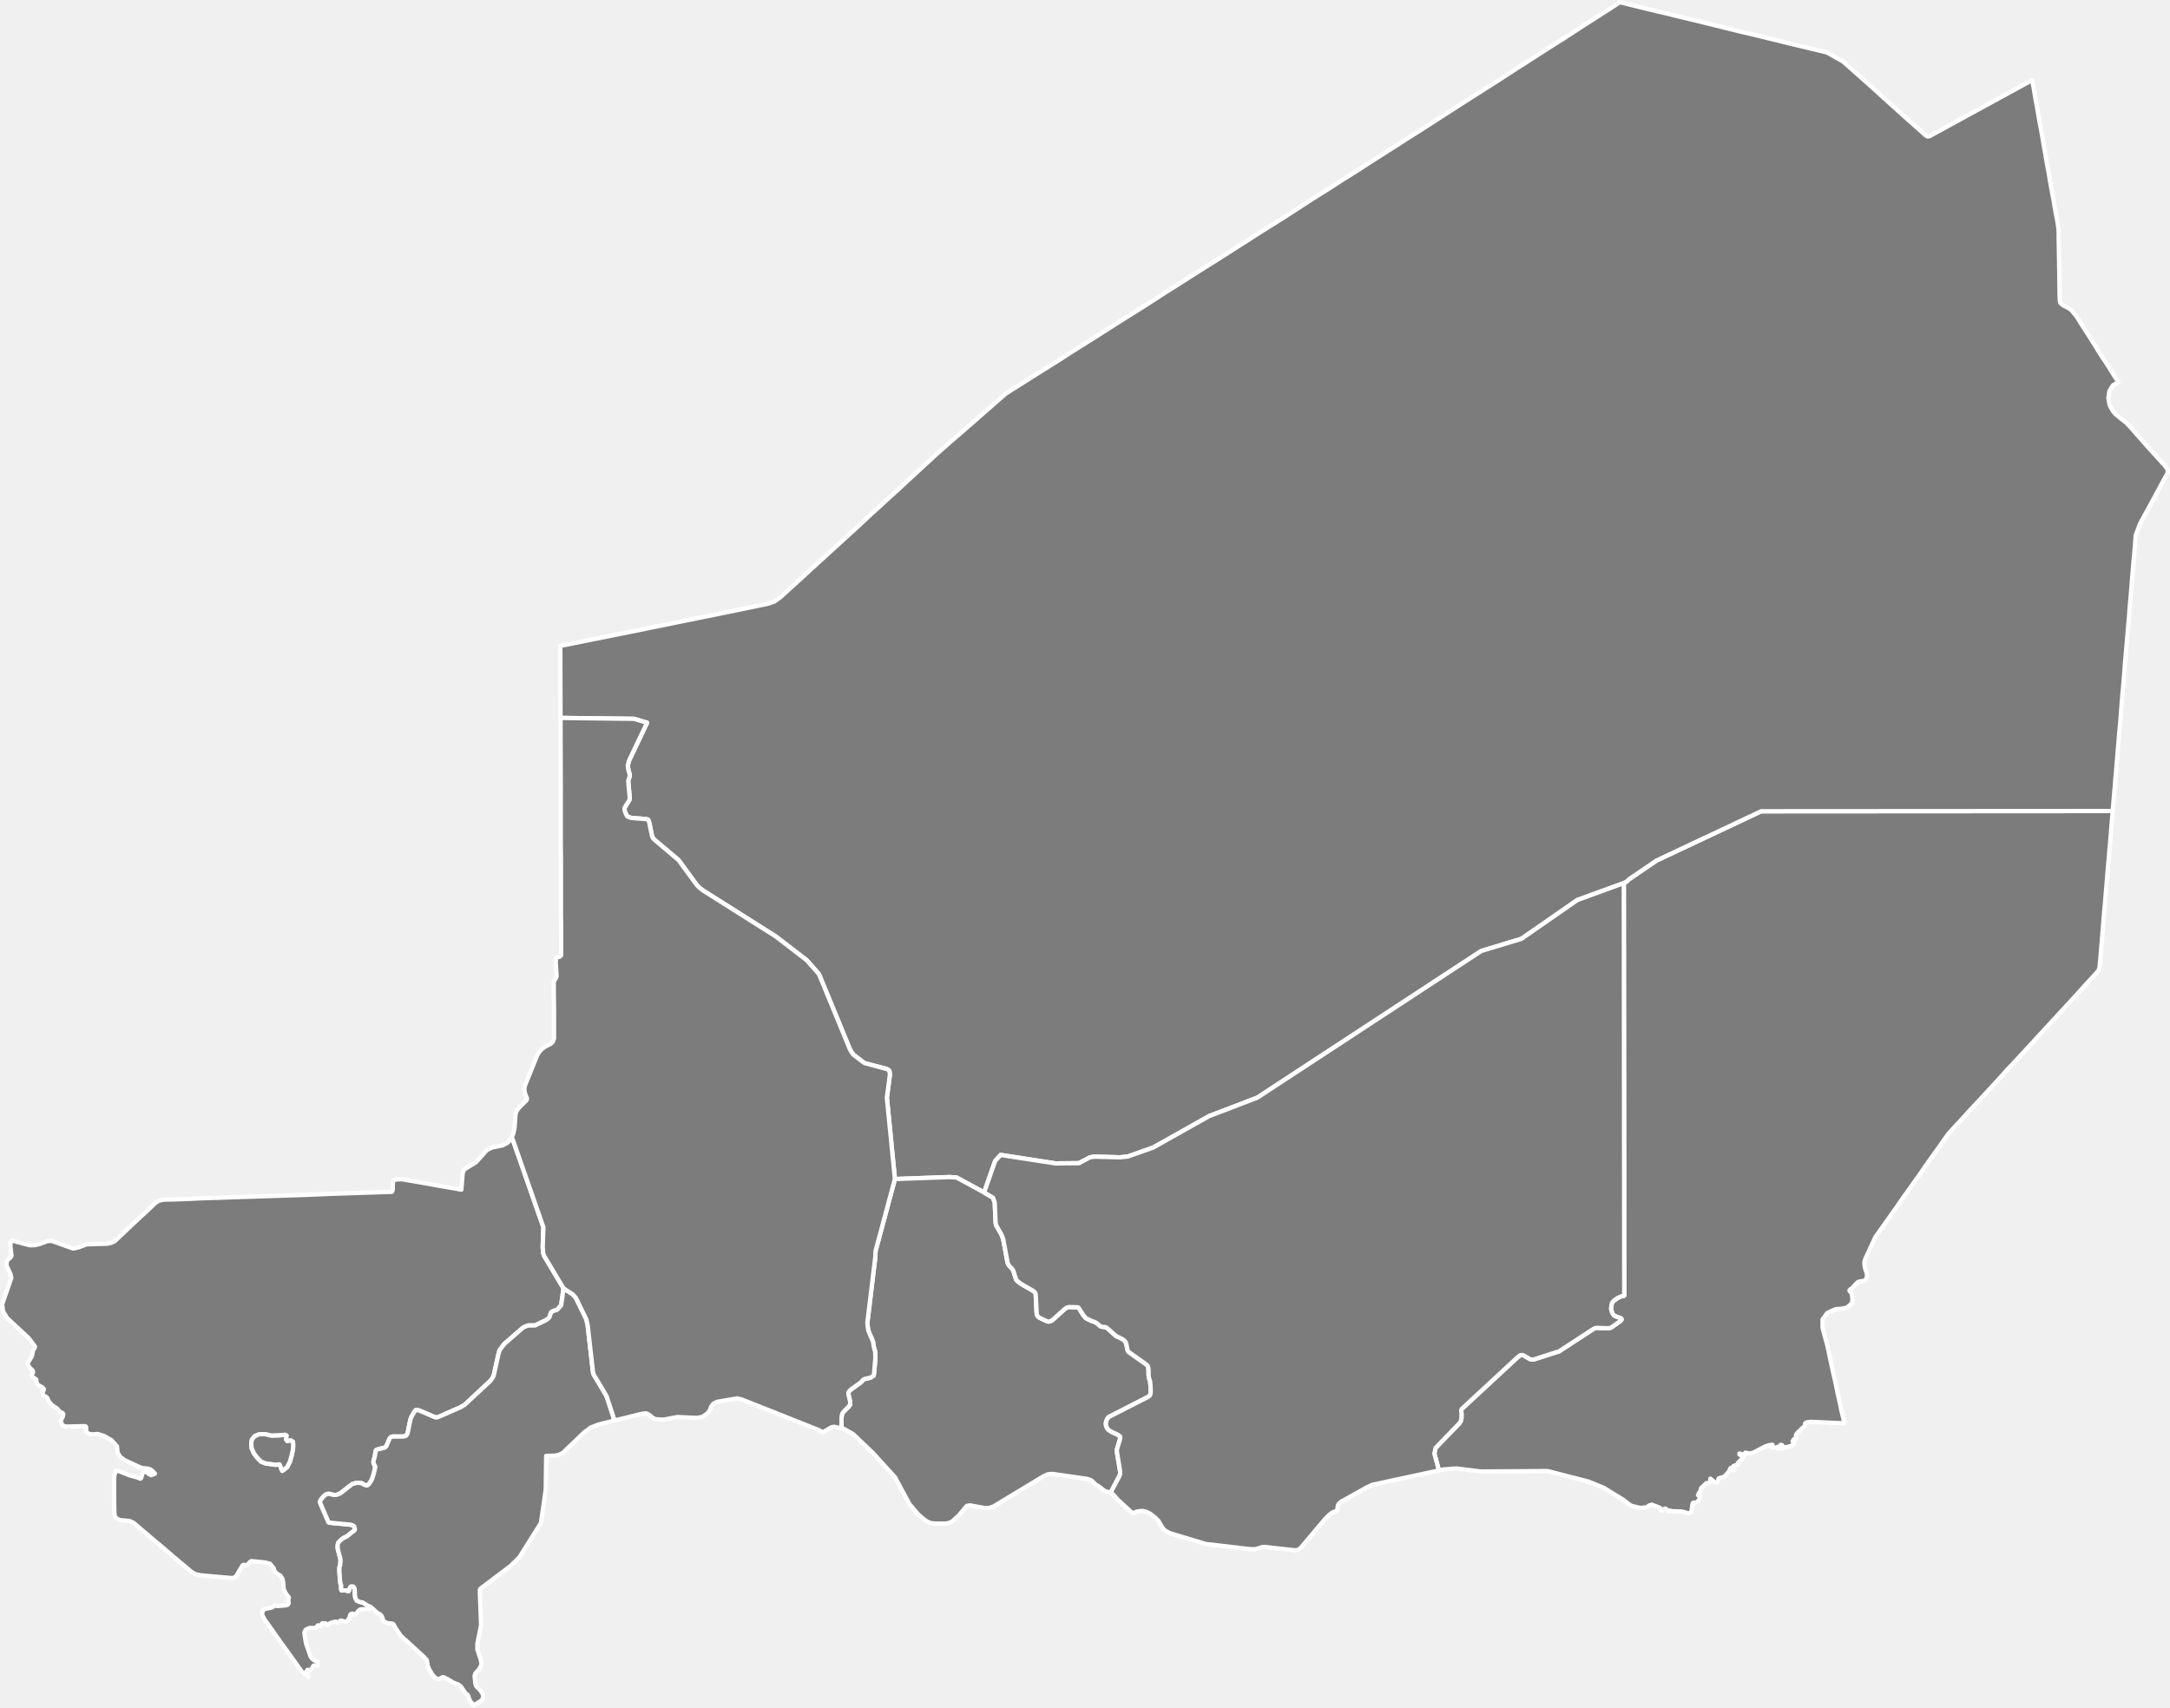
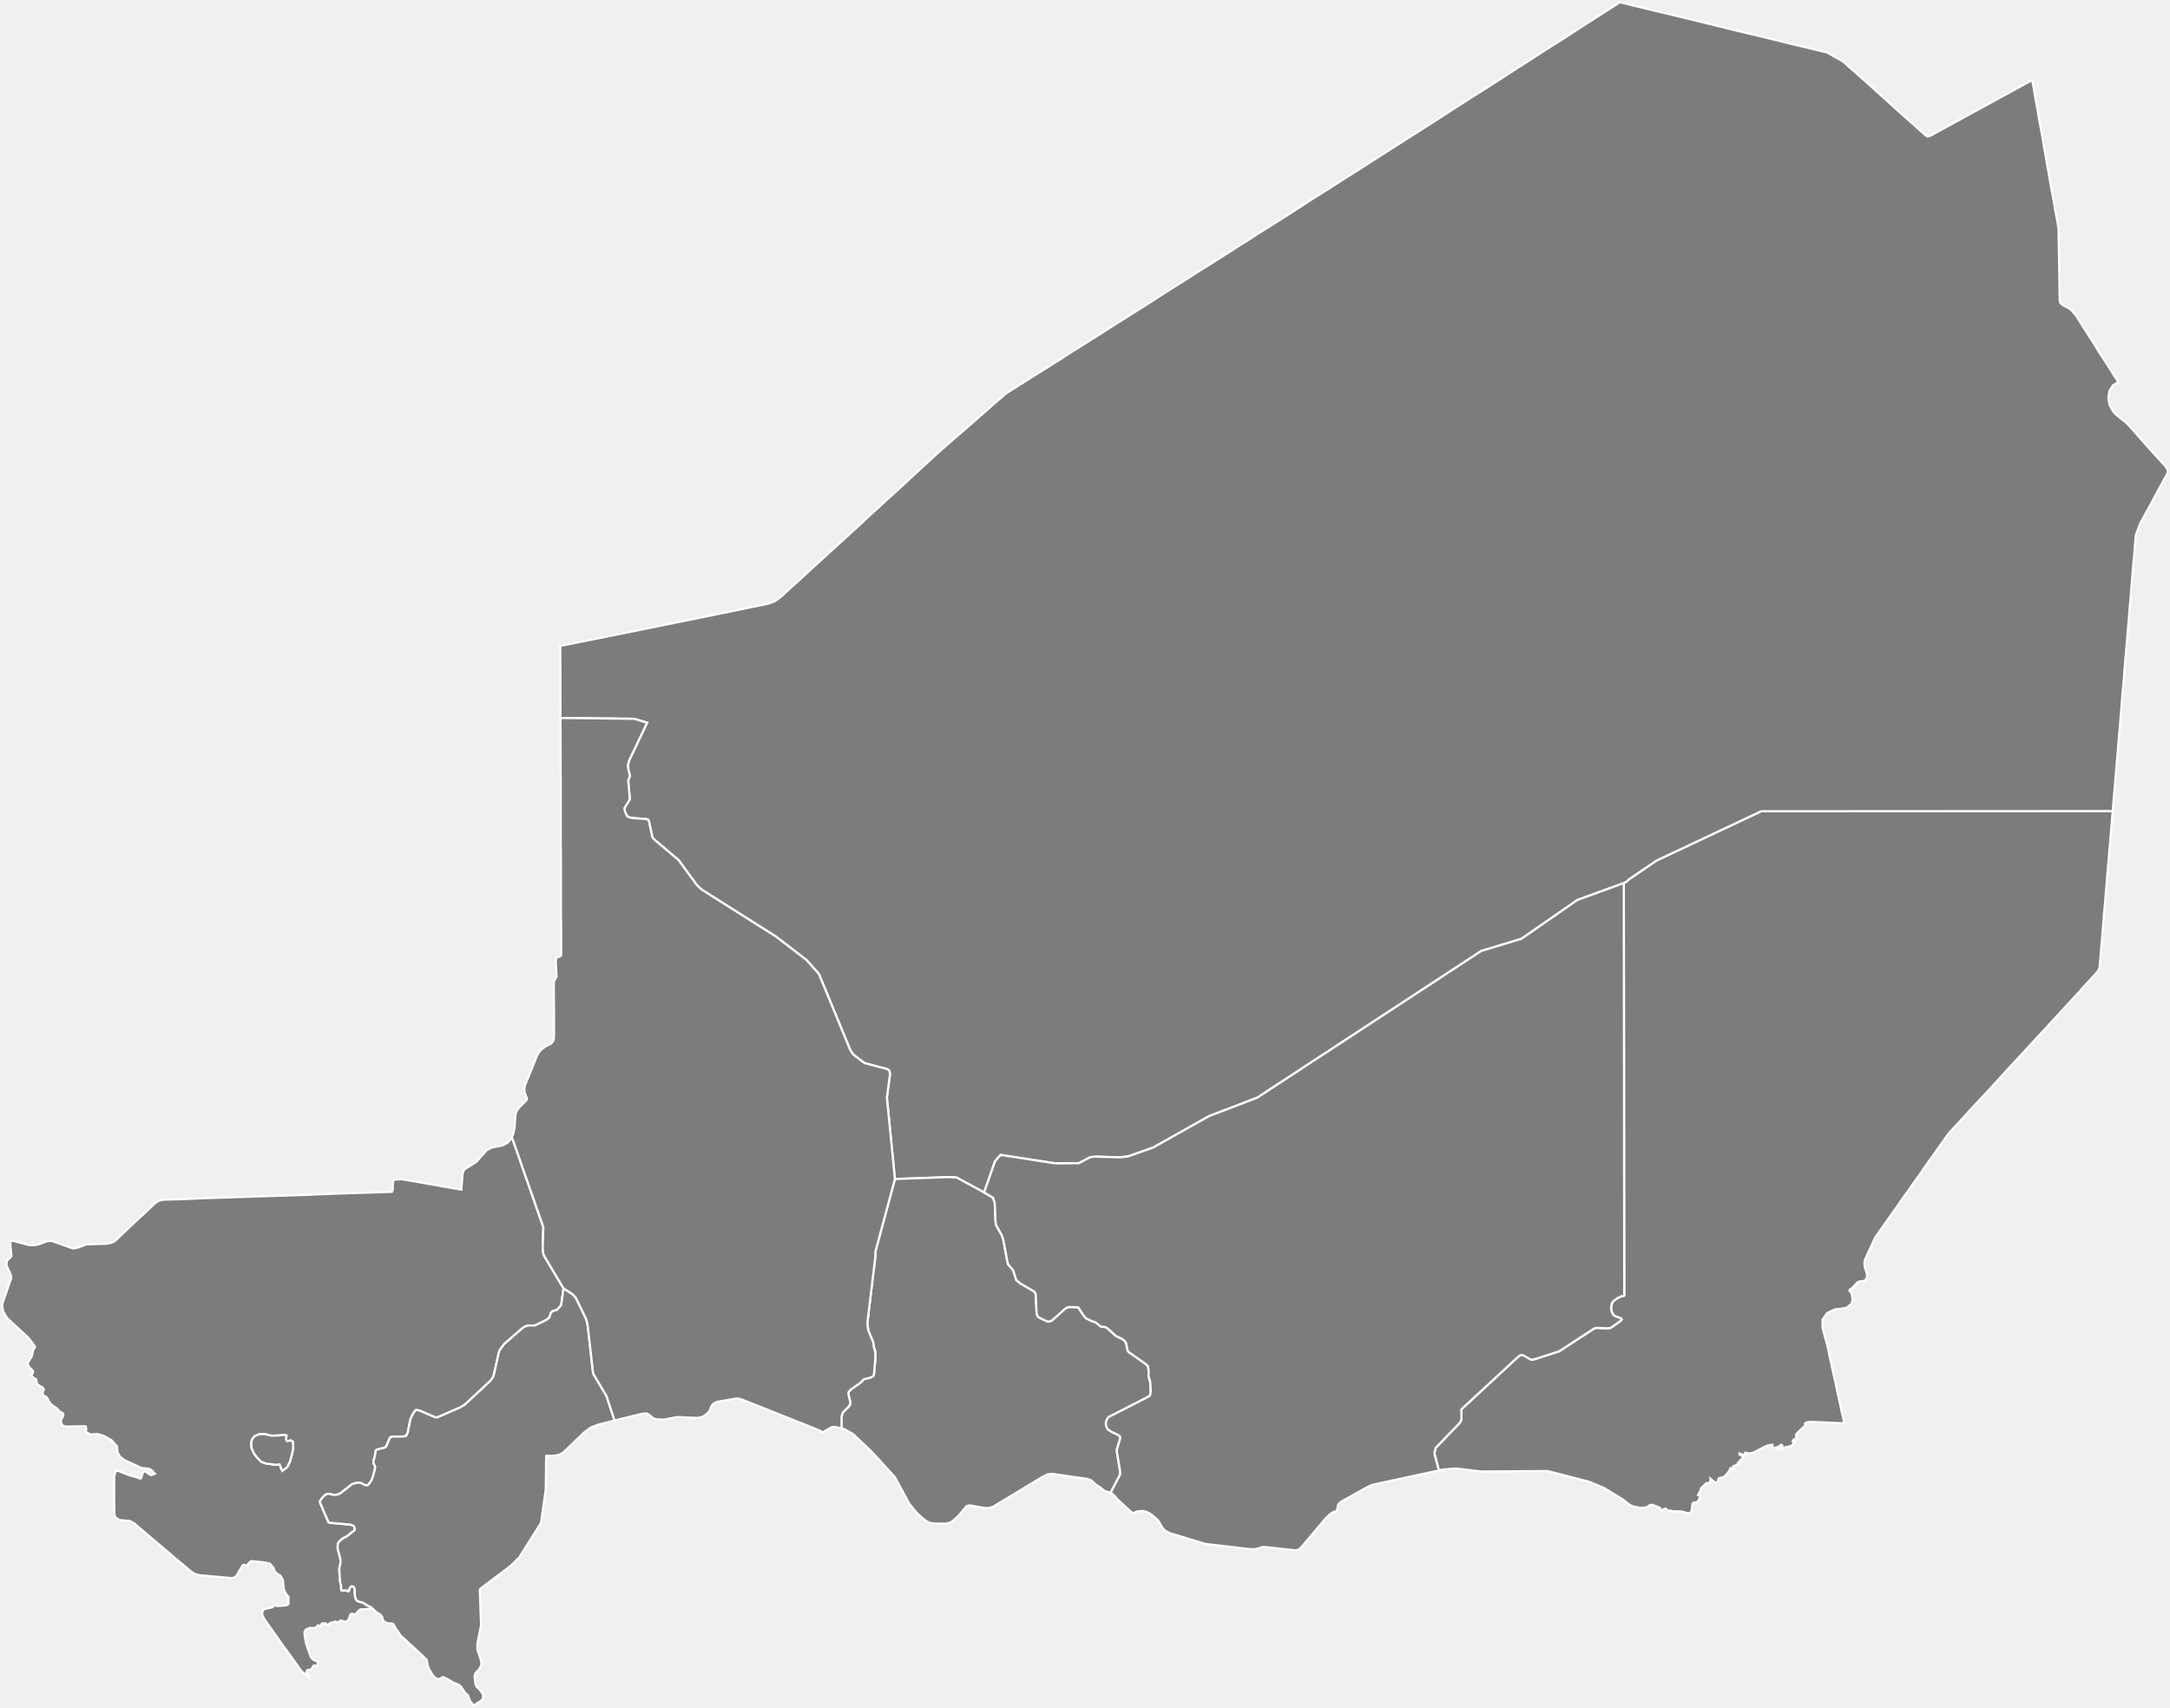
- <svg xmlns="http://www.w3.org/2000/svg" baseprofile="tiny" fill="#7c7c7c" height="787" stroke="#ffffff" stroke-linecap="round" stroke-linejoin="round" stroke-width="2" version="1.2" viewbox="0 0 1000 787" width="1000">
+ <svg xmlns="http://www.w3.org/2000/svg" baseprofile="tiny" fill="#7c7c7c" height="787" stroke="#ffffff" strokeLinecap="round" strokeLinejoin="round" strokeWidth="2" version="1.2" viewbox="0 0 1000 787" width="1000">
  <path d="M259.7 593.8l-1.1 7.8-1.9 2.1-1.7 0.5-0.6 0.3-0.5 0.5-0.7 2.1-0.8 0.8-1.1 0.7-4.8 2.3-0.5 0-1.7 0-0.9 0-0.6 0.2-1 0.4-0.9 0.5-8.6 7.5-1.9 2.6-0.3 0.6-0.3 1-2.2 9.9-0.5 1.3-1.2 1.6-11.7 10.9-2 1.2-10.5 4.6-0.8 0.1-0.9-0.3-6.5-2.8-1-0.3-0.9 0-0.6 0.7-1.2 2-0.7 1.7-1.1 5.5-0.3 1-0.5 0.9-0.9 0.3-1 0.1-4.4 0-0.4 0.1-0.6 0.3-0.5 0.8-1.3 3.1-0.6 0.7-0.9 0.3-1.8 0.4-1.3 0.4-0.3 0.3-0.1 0.4-0.2 1.3-0.3 1.5-0.4 1.4-0.1 0.7 0 0.4 0.1 0.3 0.6 1.2 0.1 0.4 0 0.3-0.7 3-0.9 2.7-1.2 1.8-0.4 0.4-0.4 0.3-0.4 0-0.4-0.1-0.7-0.2-0.8-0.5-0.4-0.2-1.3-0.2-0.8 0-2.2 0.6-5.5 4.3-0.3 0.1-0.6 0.3-0.7 0.2-0.4 0.1-0.8 0-0.7-0.1-1.5-0.4-0.3 0-0.5 0-0.5 0.2-0.8 0.4-0.6 0.6-0.8 0.9-0.4 0.6-0.3 0.5-0.1 0.4 0 0.3 0.1 0.4 3.8 8.8 0.2 0.1 0.3 0.1 9.6 0.9 1 0.3 0.7 0.5 0.3 1.1 0 0.5-0.3 0.4-1 0.7-2.2 1.8-0.3 0.2-1.5 0.7-0.9 0.7-0.9 0.8-0.4 0.5-0.2 0.4-0.1 0.4-0.1 0.8 0 0.8 0.1 0.8 1.1 4.1 0.1 0.8 0 0.8-0.1 1.3-0.4 1.4 0 1.7 0.3 4.4 0.2 1.3 0.3 0.7 0 1.8 0.2 0.6 2.5 0 0.1 0.2 0.3 0.2 0.4-0.1 0.2-0.5 0.1-0.4 0.2-0.4 0.2-0.5 0.3-0.3 0.6-0.1 0.6 0.2 0.4 0.6 0.2 0.9 0 1.6 0.2 1.9 0.7 1.4 1.4 0.6 1.4 0.3 2.2 1.4 1.4 0.6-0.7 1-1.5 0-0.7 0.1-1.3 0-0.6 0.1-0.7 0.5-1 1.2-0.6 0.5-0.6 0.1-0.7-0.4-0.7 0.2-0.3 0.4-0.2 0.5-0.1 0.5-0.2 0.5-0.9 1.4-0.6 0.3-2.2-0.6-0.4 0.1-0.8 0.6-0.4 0.2-0.3-0.1-0.5-0.3-0.3 0-2.2 0.6-0.3 0.2-0.6 0.5-0.3 0.2-0.5 0.1-0.2-0.3-0.1-0.4-0.2-0.1-0.7 0-0.6-0.1-0.5 0.2-0.3 0.8-0.3 0.6-0.3-0.1-0.4-0.4-0.5-0.1-0.3 0.3-0.5 0.7-0.2 0.2-0.8 0-1.4 0-0.9 0.1-1.5 0.7-0.6 1.1 0.1 1.5 0.6 3.6 2.1 6.1 0.4 0.6 0.4 0.5 0.7 0.6 0.7 0.3 0.6 0.1 0.4 0.3 0.1 0.8 0 1.1-0.5 0.1-0.7-0.2-0.6 0-0.4 0.5-0.5 0.9-0.5 0.5-0.5 0.2-0.6-0.1-0.5 0.1-0.4 0.9 0.1 0.7 0.7 1.1 0.2 0.6-3.3-2.8-5-7-4.5-6.2-4.7-6.7-2.7-3.8-1.2-2.2 0.2-1.9 0.9-0.8 3.6-0.8 0.3-0.2 0.5-0.6 0.4-0.2 0.2 0 0.7 0.4 0.3 0 3.7-0.3 1-0.3 0.4-0.6-0.1-1.5 0-0.3 0.2-0.7 0-0.2-0.3-0.5-0.8-0.9-0.3-0.5-0.5-1-0.4-0.8-0.4-3.9-0.2-0.9-0.5-0.8-0.5-0.8-1.2-0.7-0.7-0.5-0.6-0.7-0.3-0.4-0.3-1.2-1.7-2-2.5-0.6-6.1-0.6-0.6 0.4-1.1 1.2-0.7 0.4-0.5-0.1-0.4-0.2-0.5 0.1-0.3 0.3-0.5 0.9-1 1.6-0.7 1.3-0.7 1.1-1.1 0.7-1.1 0.1-8-0.7-6.5-0.6-2.1-0.5-1.7-1-4.4-3.7-3.5-2.9-5.1-4.4-6.3-5.3-7.4-6.3-1.9-0.9-4.5-0.4-1.8-1-0.6-1.1-0.1-1.2-0.1-5.3 0-6.1 0-5.5 0.8-2.6 1.3 0.2 5.1 2 3.4 0.9 1.4 0.6 0.4-0.2 0.7-2.2 0.3-0.7 0.3-0.3 1.1 0.3 1.1 0.9 1.2 0.6 1.7-0.7-1.2-1.3-1-0.7-1-0.3-2.7-0.3-1.1-0.4-6.9-3.2-2.1-1.5-1.2-2-0.3-2.9-2.5-2.8-3.5-2-2.9-0.9-2.3 0.2-1.2-0.1-1.2-0.6-0.8-0.7 0-0.4 0.2-0.3 0-0.2 0-0.4 0-0.5-0.2-0.5-0.6-0.1-8.4 0.2-1.7-0.5-0.8-1.7 0.2-1 0.7-1.3 0.3-1.2-0.4-0.6-1.2-0.5-0.7-0.8-0.7-0.8-2.1-1.4-0.9-0.9-0.8-1.1-0.5-1.2-0.5-0.6-1.4-0.8-0.3-0.5-0.1-0.7 0.5-1.2 0.1-0.5-0.7-0.8-1.1-0.6-1.1-0.7-0.5-1.1-0.1-1.2-0.7-0.5-0.8-0.5-0.6-0.6 0-0.6 0.6-1 0-0.5-0.2-0.5-0.4-0.4-0.4-0.3-0.4-0.4-0.8-1.2-0.3-0.8 0.3-0.7 1.5-2.4 0.3-0.8 0.4-2 0.2-0.6 0.6-0.8 0.1-0.5-0.2-0.4-2.7-3.6-9.9-9.2-1.9-3.1-0.4-3.3 4.2-12.1-0.4-1.9-1.8-3.8 0.1-1.9 0.7-1 0.9-0.7 0.6-0.9-0.2-1.5-0.3-3.2 0-1.7 0.5-0.7 8.3 2.2 2.2 0 2-0.4 4.1-1.5 1.9-0.1 9.8 3.5 0.9-0.1 1.7-0.4 1.8-0.7 1.9-0.7 9.6-0.3 1.7-0.4 1.6-0.7 5.3-5 4.1-3.9 5.1-4.7 4.2-4 1.7-1.1 2.2-0.5 4.6-0.1 6.1-0.2 6.1-0.3 6.1-0.2 6.1-0.2 12.2-0.4 6.1-0.2 6.1-0.2 6.1-0.2 6.1-0.2 12.1-0.5 6.1-0.2 6.1-0.2 6.1-0.2 9.2-0.3 0.4-0.9 0-2.4 0.1-1.2 0.2-0.7 0.4-0.3 1.1-0.2 2.4-0.1 7.6 1.3 11.8 2.1 6.5 1.1 0.4 0.1 1.1 0.2 0.6-7.5 0.7-1.8 5.5-3.4 4.9-5.5 2.3-1.2 5-1 2.4-1.3 1.6-1.9 0.2-0.4 0.5 0.9 14.1 40.4-0.3 9.1 0.2 2.8 0.5 1.4 8.9 14.9z m-137.6 67.2l-2.5 0-2.2 0.9-1.3 1.6-0.3 1.5 0.1 2.3 1.1 2.5 1.5 2 1.9 1.9 2.1 0.8 2.4 0.3 2 0.3 1.9-0.2 0.4 0.8 0.4 1.2 0.5 1 1.3-1 1-0.8 1.2-2.5 0.8-2.8 0.6-2.7 0.1-1.9-0.1-1.7-1-0.6-1.6 0.3-0.6-0.7 0.2-1.9-0.6-0.3-2.9 0.3-3.4 0.1-3-0.7z" id="NER4859" name="Tillabéri">
 </path>
  <path d="M973.6 373.8l-1.3 15.8-0.3 3-0.2 3-0.3 3-1.5 18.2-0.3 3-1.2 15.1-0.3 3-0.2 3-0.3 3-0.1 1.7-0.4 1.4-0.9 1.2-5.7 6.2-3.5 3.9-7.1 7.7-3.5 3.8-7.1 7.7-7.1 7.7-3.5 3.8-3.6 3.8-3.5 3.9-3.5 3.8-7.1 7.7-3.6 3.8-2.4 2.7-3.7 4-3.4 3.7-1.8 2.5-1.9 2.7-1.9 2.7-3.8 5.3-1.9 2.7-1.8 2.7-1.9 2.6-3.8 5.4-1.9 2.6-3.7 5.4-1.9 2.6-1.9 2.7-1.9 2.7-3.7 5.2-1.6 3.5-3 6.5-0.4 1.3 0 1.4 0.2 1.3 0.9 2.8 0.1 1.3-0.6 1.5-0.9 0.6-1.3 0.1-1.2 0.3-0.6 0.4-2.1 2.3-1.2 0.9-0.2 0.3 0.1 0.4 0.6 0.6 0.3 0.4 0.4 2.5-0.1 1.2-0.5 1.2-2.1 1.7-2.5 0.5-2.6 0.2-2.3 1-1.6 0.8-2.1 2.9 0 3.9 1.2 4.5 0.9 3.3 0.7 3 0.4 2.1 0.9 4.1 0.9 4.2 0.5 2 0.9 4.2 0.4 2.1 1.4 6.2 0.4 2.1 0.5 2 0.5 2.1 0.4 2.1-15.6-0.7-1.9 0.3-0.6 0.5 0.1 1.1-1 0.7-2.5 2.4-0.5 0.6-0.3 0.6 0 0.3 0.3 0.4 0.1 0.4-0.2 0.5-0.4 0.1-0.4 0-0.3 0.1-0.6 0.9 0.1 0.3 0.9 0.1-1.1 1.5-1.5 0.6-1.7 0.3-1.7 0.8 0.2-0.6 0.1-0.6-0.1-0.5-0.6-0.2-0.4 0.3-0.4 1.1-0.5 0.5 0-0.7 0-0.3-1.1 0.4-1.1 0-0.8-0.2 0.4-0.7 0-0.4-1.7 0.2-1.7 0.6-5.6 2.9-1.8 0.3-1.7-0.4-0.3 1-0.6 0.1-0.8-0.4-1-0.3 0 0.5 0.6 0.2 0.4 0.2 0.4 0.4 0.4 0.5-0.8 0.7-1.8 2 0 0.2 0.1 0.5-0.1 0.2-0.2 0-0.5 0-0.5 0.1-0.8 0.3-0.2 0.3 0.3 0.7 0.4 0.5 0 0.3-0.9 0.1-0.1-0.3-0.4-0.4-0.4-0.3-0.1 0.2-0.1 0.1-0.4 1.1-1.7 2-1 0.8-1.4 0.3-0.8 0.3-0.4 1.5-0.6 0.4-0.9-0.2-0.6-0.5-0.6-0.5-0.7-0.6 0 1.1-0.2 0.4-0.4 0.4-0.4 0.3-0.5 0.2-0.2-0.4-0.3 0.2-2.3 2.2-0.2 1.1-0.8 1.2-0.4 0.9 1 0.4-0.4 1.4-0.4 0.7-0.5 0.6-0.5 0.2-1.4 0.2-0.3 0.3-0.5 3.4-0.3 0.8-0.9 0.4-1-0.2-1.2-0.4-1.5-0.3-3.9-0.1-1.1-0.3-0.6 0.4-0.4-0.4-0.5-0.5-0.6-0.4-0.6 0.1-0.4 0.3-0.3 0.3-0.2 0.2-0.5-0.1-0.1-0.2-0.1-0.4-0.2-0.4-0.7-0.4-3.2-1.2-1.1 0.3-1.3 0.9-0.9 0.1-2.1 0.2-3.7-0.9-1.2-0.6-2.9-2.3-8.8-5.4-7-2.9-19-4.9-30.8 0.2-11.4-1.4-6.1 0.5-1.7 0.4-0.2-0.3-2-7.5 0.2-1 0.4-1.6 11-11.4 0.4-0.7 0.3-0.5 0.1-0.5 0.1-0.8 0-1.7-0.1-1.3 0-0.6 0.3-0.5 25.7-23.8 1.2-0.9 0.9-0.1 0.8 0.3 2.6 1.5 0.7 0.3 0.6 0 0.8-0.1 11.5-3.7 15.8-10.3 0.8-0.4 0.7-0.1 5.2 0.2 0.8-0.1 0.9-0.4 4.2-3 0.4-0.6-0.3-0.5-2.5-0.9-0.8-0.4-0.4-0.6-0.4-0.7-0.3-1-0.2-0.9 0.2-1.5 0.2-0.9 0.4-0.7 0.6-0.6 1.7-1.2 1.8-0.8 1.1-0.2 0.1-0.1-0.2-190.1 1.3-0.7 1-1 12.8-8.7 48.2-22.7 161.4-0.1 0.6 0z" id="NER796" name="Diffa">
 </path>
  <path d="M973.6 373.8l-0.6 0-161.4 0.1-48.2 22.7-12.8 8.7-1 1-1.3 0.7-21.4 7.8-25.8 17.9-18.5 5.6-103.2 67.6-22.2 8.5-25.8 14.5-11.6 4.1-3.7 0.4-11.5-0.3-1.2 0.1-1.3 0.3-4.9 2.6-10.8 0.1-25.3-3.9-2.5 2.8-5.1 14.5-12.7-6.9-3.3-0.2-25.1 0.9-3.7-37.5 1.4-10.6-0.1-1.1-0.3-0.9-1-0.6-9.8-2.6-0.4-0.1-0.9-0.6-4.3-3.3-0.3-0.4-0.4-0.5-1.1-1.9-0.2-0.6-13.8-33.5-0.3-0.5-5.5-6.2-14.2-10.9-33.7-21.3-1.3-1-1.4-1.4-8.4-11.5-10.9-9.2-0.9-0.9-0.4-0.9-1.4-6.7-0.4-0.9-0.9-0.3-6.7-0.5-1.1-0.3-1-0.5-0.6-1.2-0.3-0.7-0.2-0.7-0.1-0.4 0-0.8 0.4-0.7 1.9-3.1 0.1-0.8-0.7-7.9 0.1-0.4 0.5-1.4 0.1-0.3 0-0.4 0-0.4-0.2-0.7-0.3-1-0.3-1.6-0.1-0.8 0.1-0.4 0.1-0.4 0.4-1.6 8.3-17.4-6-1.8-33-0.4-0.9 0-0.1-33.2 11.9-2.4 11.9-2.4 11.9-2.4 11.9-2.4 6.3-1.3 13.8-2.8 13.8-2.8 14.4-3 2.8-1 2.8-2 4.9-4.5 4-3.6 4-3.7 8-7.3 15.9-14.5 3.9-3.7 4-3.6 4-3.7 4-3.6 4-3.7 3.9-3.6 4-3.7 7.6-7 2.4-2.1 4.9-4.3 9-7.8 9-7.9 6.3-5.5 12.5-7.9 4.3-2.7 4.3-2.7 4.3-2.7 4.3-2.8 8.6-5.4 4.3-2.7 8.6-5.5 12.9-8.1 4.2-2.7 4.3-2.8 4.3-2.7 12.9-8.2 4.3-2.7 4.3-2.7 8.6-5.5 4.3-2.7 4.3-2.8 4.3-2.7 4.3-2.7 4.3-2.7 8.5-5.5 4.3-2.8 8.6-5.4 4.3-2.8 4.3-2.7 4.3-2.7 4.3-2.8 8.6-5.5 4.3-2.7 4.3-2.8 4.3-2.7 8.6-5.5 8.5-5.5 8.6-5.5 12.9-8.2 4.3-2.8 4.3-2.8 4.3-2.7 4.3-2.8 8.6-5.5 4.3-2.7 8.6-5.6 12.8-8.2 4.3-2.8 5.6 1.4 11.1 2.7 5.6 1.3 5.6 1.4 5.5 1.3 22.3 5.5 5.6 1.3 11.1 2.7 5.6 1.4 5.5 1.3 12 2.9 7.4 4.2 3.6 3.2 7.9 7 15.7 14.2 7.9 7 2.9 2.6 0.9 0.5 1-0.2 14.8-8.1 10.8-5.9 10.8-5.9 10.8-5.9 0.8 4.3 0.7 4.3 0.8 4.2 0.7 4.3 1.6 8.6 0.7 4.3 0.8 4.3 0.7 4.3 0.8 4.2 0.7 4.3 1.6 8.6 0.7 4.2 1.1 5.8 0.4 2.8 0.1 1.3 0 3.6 0.1 5 0.2 11.5 0.1 8.5 0.1 3.1 0.2 1.1 1 1 3 1.6 1.2 0.9 2.2 2.6 1.5 2.4 1 1.6 1.1 1.7 3.2 5 1 1.6 1.1 1.7 1 1.7 2.1 3.3 1.1 1.6 3.2 5 1 1.7 1.1 1.6 1 1.6-2.5 1.5-1.6 2.6-0.5 3.2 0.5 3 0.8 1.7 0.9 1.5 1.1 1.3 5.1 4.1 1.8 1.9 7.3 8.3 3.7 4.1 5.2 5.7 0.9 1.5 0.1 1.1-0.5 1.2-1.3 2.3-5 9.3-5.1 9.3-0.9 1.7-2 5.3-0.2 2.8-0.5 6.2-0.3 3-1.5 18.4-0.3 3-0.2 3.1-1.3 15.2-0.8 9.2-0.2 3-0.5 6.1-0.3 3.1-1.2 15.2-0.3 3-1.5 18.2-0.3 3.1-0.2 3-0.3 3-0.7 8.5z" id="NER800" name="Agadez">
 </path>
  <path d="M453.5 549.6l4.1 2.4 0.8 2.2 0.4 9.1 0.2 1.3 2.5 4.4 0.8 2.1 2 10.7 0.3 0.9 0.6 0.8 1.2 1.3 0.6 0.9 1.3 4.2 1 0.9 1 0.8 5.4 3.1 0.9 0.6 0.5 0.6 0.2 0.9 0.4 8.1 0.1 0.9 0.4 0.9 0.8 0.6 3.1 1.5 1 0.3 0.8-0.1 1.1-0.6 5.8-5.2 0.9-0.6 1.1-0.2 3.5 0.1 0.6 0.1 0.2 0.2 2.1 3.3 1 1.2 0.5 0.4 2.5 1.2 0.7 0.2 1.2 0.5 2.1 1.7 0.3 0.1 0.4 0.1 1.3 0.1 0.7 0.3 0.9 0.7 3.3 3 0.3 0.2 2.5 1.2 0.8 0.5 0.7 0.6 0.2 0.4 0.3 0.5 0.2 0.7 0.4 2.2 0.2 0.5 0.4 0.7 7.8 5.5 1 0.9 0.3 1.1 0.1 1.1 0 2 0.1 0.9 0.2 0.8 0.4 1.2 0.2 2.4 0.1 2.2-0.1 1.1-0.3 0.9-0.8 0.6-18 9.2-0.3 0.2-0.4 0.6-0.3 0.4-0.3 0.9-0.1 0.3-0.1 0.8 0.1 0.8 0.2 0.6 0.6 1.1 0.9 0.7 1 0.6 2.2 1 0.9 0.5 0.7 0.6 0 1-1.5 5 0 1 1.5 9.1 0 1.1-0.4 1.1-3.8 7.2-0.3 0.4-0.1-0.1-1.9-0.5-0.9-0.4-2.1-1.7-1.8-1.1-1.4-1.4-0.8-0.6-1.7-0.6-16-2.3-2.2 0.2-2.1 1-23 13.9-1.9 0.6-2.3 0-6.6-1.2-1.4 0.3-3.8 4.5-3 2.7-1.3 0.6-1.5 0.3-4.7 0-2.2-0.2-1.9-0.8-2-1.5-2.3-2.1-3.7-4.4-6.7-12.4-10.3-11.3-8.9-8.5-4.2-2.4-1.1-0.3-0.1-1 0-3.7 0.1-1.1 0.3-1.1 0.8-1 2-2 0.8-1.1 0-1.2-0.8-3.4 0-1 0.5-0.7 1-0.9 4-2.8 0.6-0.6 0.7-0.8 0.3-0.2 0.6-0.2 2.2-0.5 0.5-0.2 0.9-0.6 0.3-0.2 0.2-1.1 0.6-7-0.1-3.2-0.3-0.6-0.4-1.8-0.2-1.5-0.2-0.7-2-4.7-0.3-1.7-0.2-2 3.7-30.7 0-1.3 0.1-1.2 8.9-33.1 25.1-0.9 3.3 0.2 12.7 6.9z" id="NER91" name="Maradi">
 </path>
  <path d="M663.2 677.7l-30.7 6.6-2.6 1.2-12 6.7-1.1 1.1-0.3 0.7-0.2 1.6-0.3 0.6-0.5 0.5-0.3 0.1-0.3-0.1-0.7 0.3-1.2 0.8-2.1 2-11.3 13.4-0.7 0.6-0.7 0.5-0.4 0.1-1.3 0.1-13.4-1.5-1.2 0-3.4 1-2.3 0-20.6-2.4-16.6-5-2.3-1.3-1.1-1.3-1.8-3.1-1.3-1.3-2.7-2.1-1.5-0.7-1.7-0.4-0.8 0-1.5 0.2-0.8 0.2-0.7 0.4-0.3 0.1-0.2 0-0.6-0.2-0.5-0.3-6.3-5.8-1.6-1.9-0.8-0.7-0.8-0.4 0.3-0.4 3.8-7.2 0.4-1.1 0-1.1-1.5-9.1 0-1 1.5-5 0-1-0.7-0.6-0.9-0.5-2.2-1-1-0.6-0.9-0.7-0.6-1.1-0.2-0.6-0.1-0.8 0.1-0.8 0.1-0.3 0.3-0.9 0.3-0.4 0.4-0.6 0.3-0.2 18-9.2 0.8-0.6 0.3-0.9 0.1-1.1-0.1-2.2-0.2-2.4-0.4-1.2-0.2-0.8-0.1-0.9 0-2-0.1-1.1-0.3-1.1-1-0.9-7.8-5.5-0.4-0.7-0.2-0.5-0.4-2.2-0.2-0.7-0.3-0.5-0.2-0.4-0.7-0.6-0.8-0.5-2.5-1.2-0.3-0.2-3.3-3-0.9-0.7-0.7-0.3-1.3-0.1-0.4-0.1-0.3-0.1-2.1-1.7-1.2-0.5-0.7-0.2-2.5-1.2-0.5-0.4-1-1.2-2.1-3.3-0.2-0.2-0.6-0.1-3.5-0.1-1.1 0.2-0.9 0.6-5.8 5.2-1.1 0.6-0.8 0.1-1-0.3-3.1-1.5-0.8-0.6-0.4-0.9-0.1-0.9-0.4-8.1-0.2-0.9-0.5-0.6-0.9-0.6-5.4-3.1-1-0.8-1-0.9-1.3-4.2-0.6-0.9-1.2-1.3-0.6-0.8-0.3-0.9-2-10.7-0.8-2.1-2.5-4.4-0.2-1.3-0.4-9.1-0.8-2.2-4.1-2.4 5.1-14.5 2.5-2.8 25.3 3.9 10.8-0.1 4.9-2.6 1.3-0.3 1.2-0.1 11.5 0.3 3.7-0.4 11.6-4.1 25.8-14.5 22.2-8.5 103.2-67.6 18.5-5.6 25.8-17.9 21.4-7.8 0.2 190.1-0.1 0.1-1.1 0.2-1.8 0.8-1.7 1.2-0.6 0.6-0.4 0.7-0.2 0.9-0.2 1.5 0.2 0.9 0.3 1 0.4 0.7 0.4 0.6 0.8 0.4 2.5 0.9 0.3 0.5-0.4 0.6-4.2 3-0.9 0.4-0.8 0.1-5.2-0.2-0.7 0.1-0.8 0.4-15.8 10.3-11.5 3.7-0.8 0.1-0.6 0-0.7-0.3-2.6-1.5-0.8-0.3-0.9 0.1-1.2 0.9-25.7 23.8-0.3 0.5 0 0.6 0.1 1.3 0 1.7-0.1 0.8-0.1 0.5-0.3 0.5-0.4 0.7-11 11.4-0.4 1.6-0.2 1 2 7.5 0.2 0.3z" id="NER92" name="Zinder">
 </path>
  <path d="M283.2 654.7l-7.5 1.9-3.4 1.3-3 2.2-9.9 9.5-1.8 0.9-1.9 0.4-4 0.1-0.2 15.5-2.2 15.4-10 15.9-4.1 4-13.8 10.4-0.3 0.7 0.6 16.1-1.7 8.5 0 2.8 1.6 4.7 0.3 2.2-1.1 2.2-1.1 1.1-0.7 0.9-0.3 1.1 0.4 3.6 0.2 0.7 0.4 0.6 0.2 0.3 0.3 0.1 1.4 1.6 0.8 1.2 0.3 1.3-0.4 1.4-0.8 0.7-3.2 2-0.5-0.4-0.6-1-0.5-0.3-0.2-0.5-0.1-0.5-0.3-0.5-0.3-1.1-0.2-0.5-0.3-0.2-0.4-0.2-0.4-0.4-2.1-3.1-0.5-0.4-0.7-0.5-2.3-0.9-2.8-1.7-0.8-0.3-0.6-0.4-0.8-0.1-0.9 0.5-0.8 0.4-0.9-0.2-0.8-0.5-0.5-0.5-0.9-1.1-1.4-2.4-0.5-1.2-0.3-1.5-0.2-1.3-0.2-0.4-0.8-0.6-0.2-0.4-10.9-10-2.5-3.7-0.6-1.2-0.3-0.4-0.5-0.2-2.1-0.2-0.7-0.3-0.7-0.3-0.6-0.6-0.4-1.4-0.4-0.8-0.7-0.7-1.3-0.7-3-2.7-1.4-0.6-2.2-1.4-1.4-0.3-1.4-0.6-0.7-1.4-0.2-1.9 0-1.6-0.2-0.9-0.4-0.6-0.6-0.2-0.6 0.1-0.3 0.3-0.2 0.5-0.2 0.4-0.1 0.4-0.2 0.5-0.4 0.1-0.3-0.2-0.1-0.2-2.5 0-0.2-0.6 0-1.8-0.3-0.7-0.2-1.3-0.3-4.4 0-1.7 0.4-1.4 0.1-1.3 0-0.8-0.1-0.8-1.1-4.1-0.1-0.8 0-0.8 0.1-0.8 0.1-0.4 0.2-0.4 0.4-0.5 0.9-0.8 0.9-0.7 1.5-0.7 0.3-0.2 2.2-1.8 1-0.7 0.3-0.4 0-0.5-0.3-1.1-0.7-0.5-1-0.3-9.6-0.9-0.3-0.1-0.2-0.1-3.8-8.8-0.1-0.4 0-0.3 0.1-0.4 0.3-0.5 0.4-0.6 0.8-0.9 0.6-0.6 0.8-0.4 0.5-0.2 0.5 0 0.3 0 1.5 0.4 0.7 0.1 0.8 0 0.4-0.1 0.7-0.2 0.6-0.3 0.3-0.1 5.5-4.3 2.2-0.6 0.8 0 1.3 0.2 0.4 0.2 0.8 0.5 0.7 0.2 0.4 0.1 0.4 0 0.4-0.3 0.4-0.4 1.2-1.8 0.9-2.7 0.7-3 0-0.3-0.1-0.4-0.6-1.2-0.1-0.3 0-0.4 0.1-0.7 0.4-1.4 0.3-1.5 0.2-1.3 0.1-0.4 0.3-0.3 1.3-0.4 1.8-0.4 0.9-0.3 0.6-0.7 1.3-3.1 0.5-0.8 0.6-0.3 0.4-0.1 4.4 0 1-0.1 0.9-0.3 0.5-0.9 0.3-1 1.1-5.5 0.7-1.7 1.2-2 0.6-0.7 0.9 0 1 0.3 6.5 2.8 0.9 0.3 0.8-0.1 10.5-4.6 2-1.2 11.7-10.9 1.2-1.6 0.5-1.3 2.2-9.9 0.3-1 0.3-0.6 1.9-2.6 8.6-7.5 0.9-0.5 1-0.4 0.6-0.2 0.9 0 1.7 0 0.5 0 4.8-2.3 1.1-0.7 0.8-0.8 0.7-2.1 0.5-0.5 0.6-0.3 1.7-0.5 1.9-2.1 1.1-7.8 4.3 2.8 1.4 1.6 4.8 9.9 0.6 2.6 2.5 22 0.3 0.8 5.9 9.9 3.7 11.3z" id="NER93" name="Dosso">
 </path>
  <path d="M122.1 661l3 0.7 3.4-0.1 2.9-0.3 0.6 0.3-0.2 1.9 0.6 0.7 1.6-0.3 1 0.6 0.1 1.7-0.1 1.9-0.6 2.7-0.8 2.8-1.2 2.5-1 0.8-1.3 1-0.5-1-0.4-1.2-0.4-0.8-1.9 0.2-2-0.3-2.4-0.3-2.1-0.8-1.9-1.9-1.5-2-1.1-2.5-0.1-2.3 0.3-1.5 1.3-1.6 2.2-0.9 2.5 0z" id="NER94" name="Niamey">
 </path>
  <path d="M412.4 543.4l-8.9 33.1-0.1 1.2 0 1.3-3.7 30.7 0.2 2 0.3 1.7 2 4.7 0.2 0.7 0.2 1.5 0.4 1.8 0.3 0.6 0.1 3.2-0.6 7-0.2 1.1-0.3 0.2-0.9 0.6-0.5 0.2-2.2 0.5-0.6 0.2-0.3 0.2-0.7 0.8-0.6 0.6-4 2.8-1 0.9-0.5 0.7 0 1 0.8 3.4 0 1.2-0.8 1.1-2 2-0.8 1-0.3 1.1-0.1 1.1 0 3.7 0.1 1-3.5-0.7-1.2 0.2-3.6 2.1-0.7 0.2-0.4-0.2-0.4-0.4-0.6-0.3-17.8-7.1-17.9-7.1-2.1-0.5-9.3 1.6-1.7 0.9-0.8 1-1 2.4-0.9 1-1.9 1.4-0.7 0.3-2.2 0.4-9.1-0.4-6.3 1.2-3.7-0.2-1.4-0.7-1.5-1.3-1.4-0.7-2 0.2-12.6 3.1-3.7-11.3-5.9-9.9-0.3-0.8-2.5-22-0.6-2.6-4.8-9.9-1.4-1.6-4.3-2.8-8.9-14.9-0.5-1.4-0.2-2.8 0.3-9.1-14.1-40.4-0.5-0.9 0.8-2 0.5-2.5 0.5-6.4 0.4-1.2 1-1.5 3.7-3.7 0.1-0.4 0-0.6-0.1-0.1-0.8-2-0.3-1.8 0.3-1.8 5.7-14 0.9-1.5 1.2-1.3 1.5-1.1 2.7-1.4 0.9-0.9 0.5-1.5 0-13-0.1-8.8 0-4.2 0.2-0.6 0.8-1.3 0.3-0.7-0.4-6.4 0.1-1.2 0.4-1.2 0.5-0.2 0.7 0 0.8-0.7 0-6.9 0-4.2-0.1-8.1 0-8.2 0-8.2 0-8.2-0.1-8.2 0-16.4 0-8.2-0.1-32.8 0.9 0 33 0.4 6 1.8-8.3 17.4-0.4 1.6-0.1 0.4-0.1 0.4 0.1 0.8 0.3 1.6 0.3 1 0.2 0.7 0 0.4 0 0.4-0.1 0.3-0.5 1.4-0.1 0.4 0.7 7.9-0.1 0.8-1.9 3.1-0.4 0.7 0 0.8 0.1 0.4 0.2 0.7 0.3 0.7 0.6 1.2 1 0.5 1.1 0.3 6.7 0.5 0.9 0.3 0.4 0.9 1.4 6.7 0.4 0.9 0.9 0.9 10.9 9.2 8.4 11.5 1.4 1.4 1.3 1 33.7 21.3 14.2 10.9 5.5 6.2 0.3 0.5 13.8 33.5 0.2 0.6 1.1 1.9 0.4 0.5 0.3 0.4 4.3 3.3 0.9 0.6 0.4 0.1 9.8 2.6 1 0.6 0.3 0.9 0.1 1.1-1.4 10.6 3.7 37.5z" id="NER95" name="Tahoua">
 </path>
  <circle cx="647.2" cy="603.4" id="0">
 </circle>
  <circle cx="512.4" cy="620.6" id="1">
 </circle>
  <circle cx="473.6" cy="649.6" id="2">
 </circle>
</svg>
